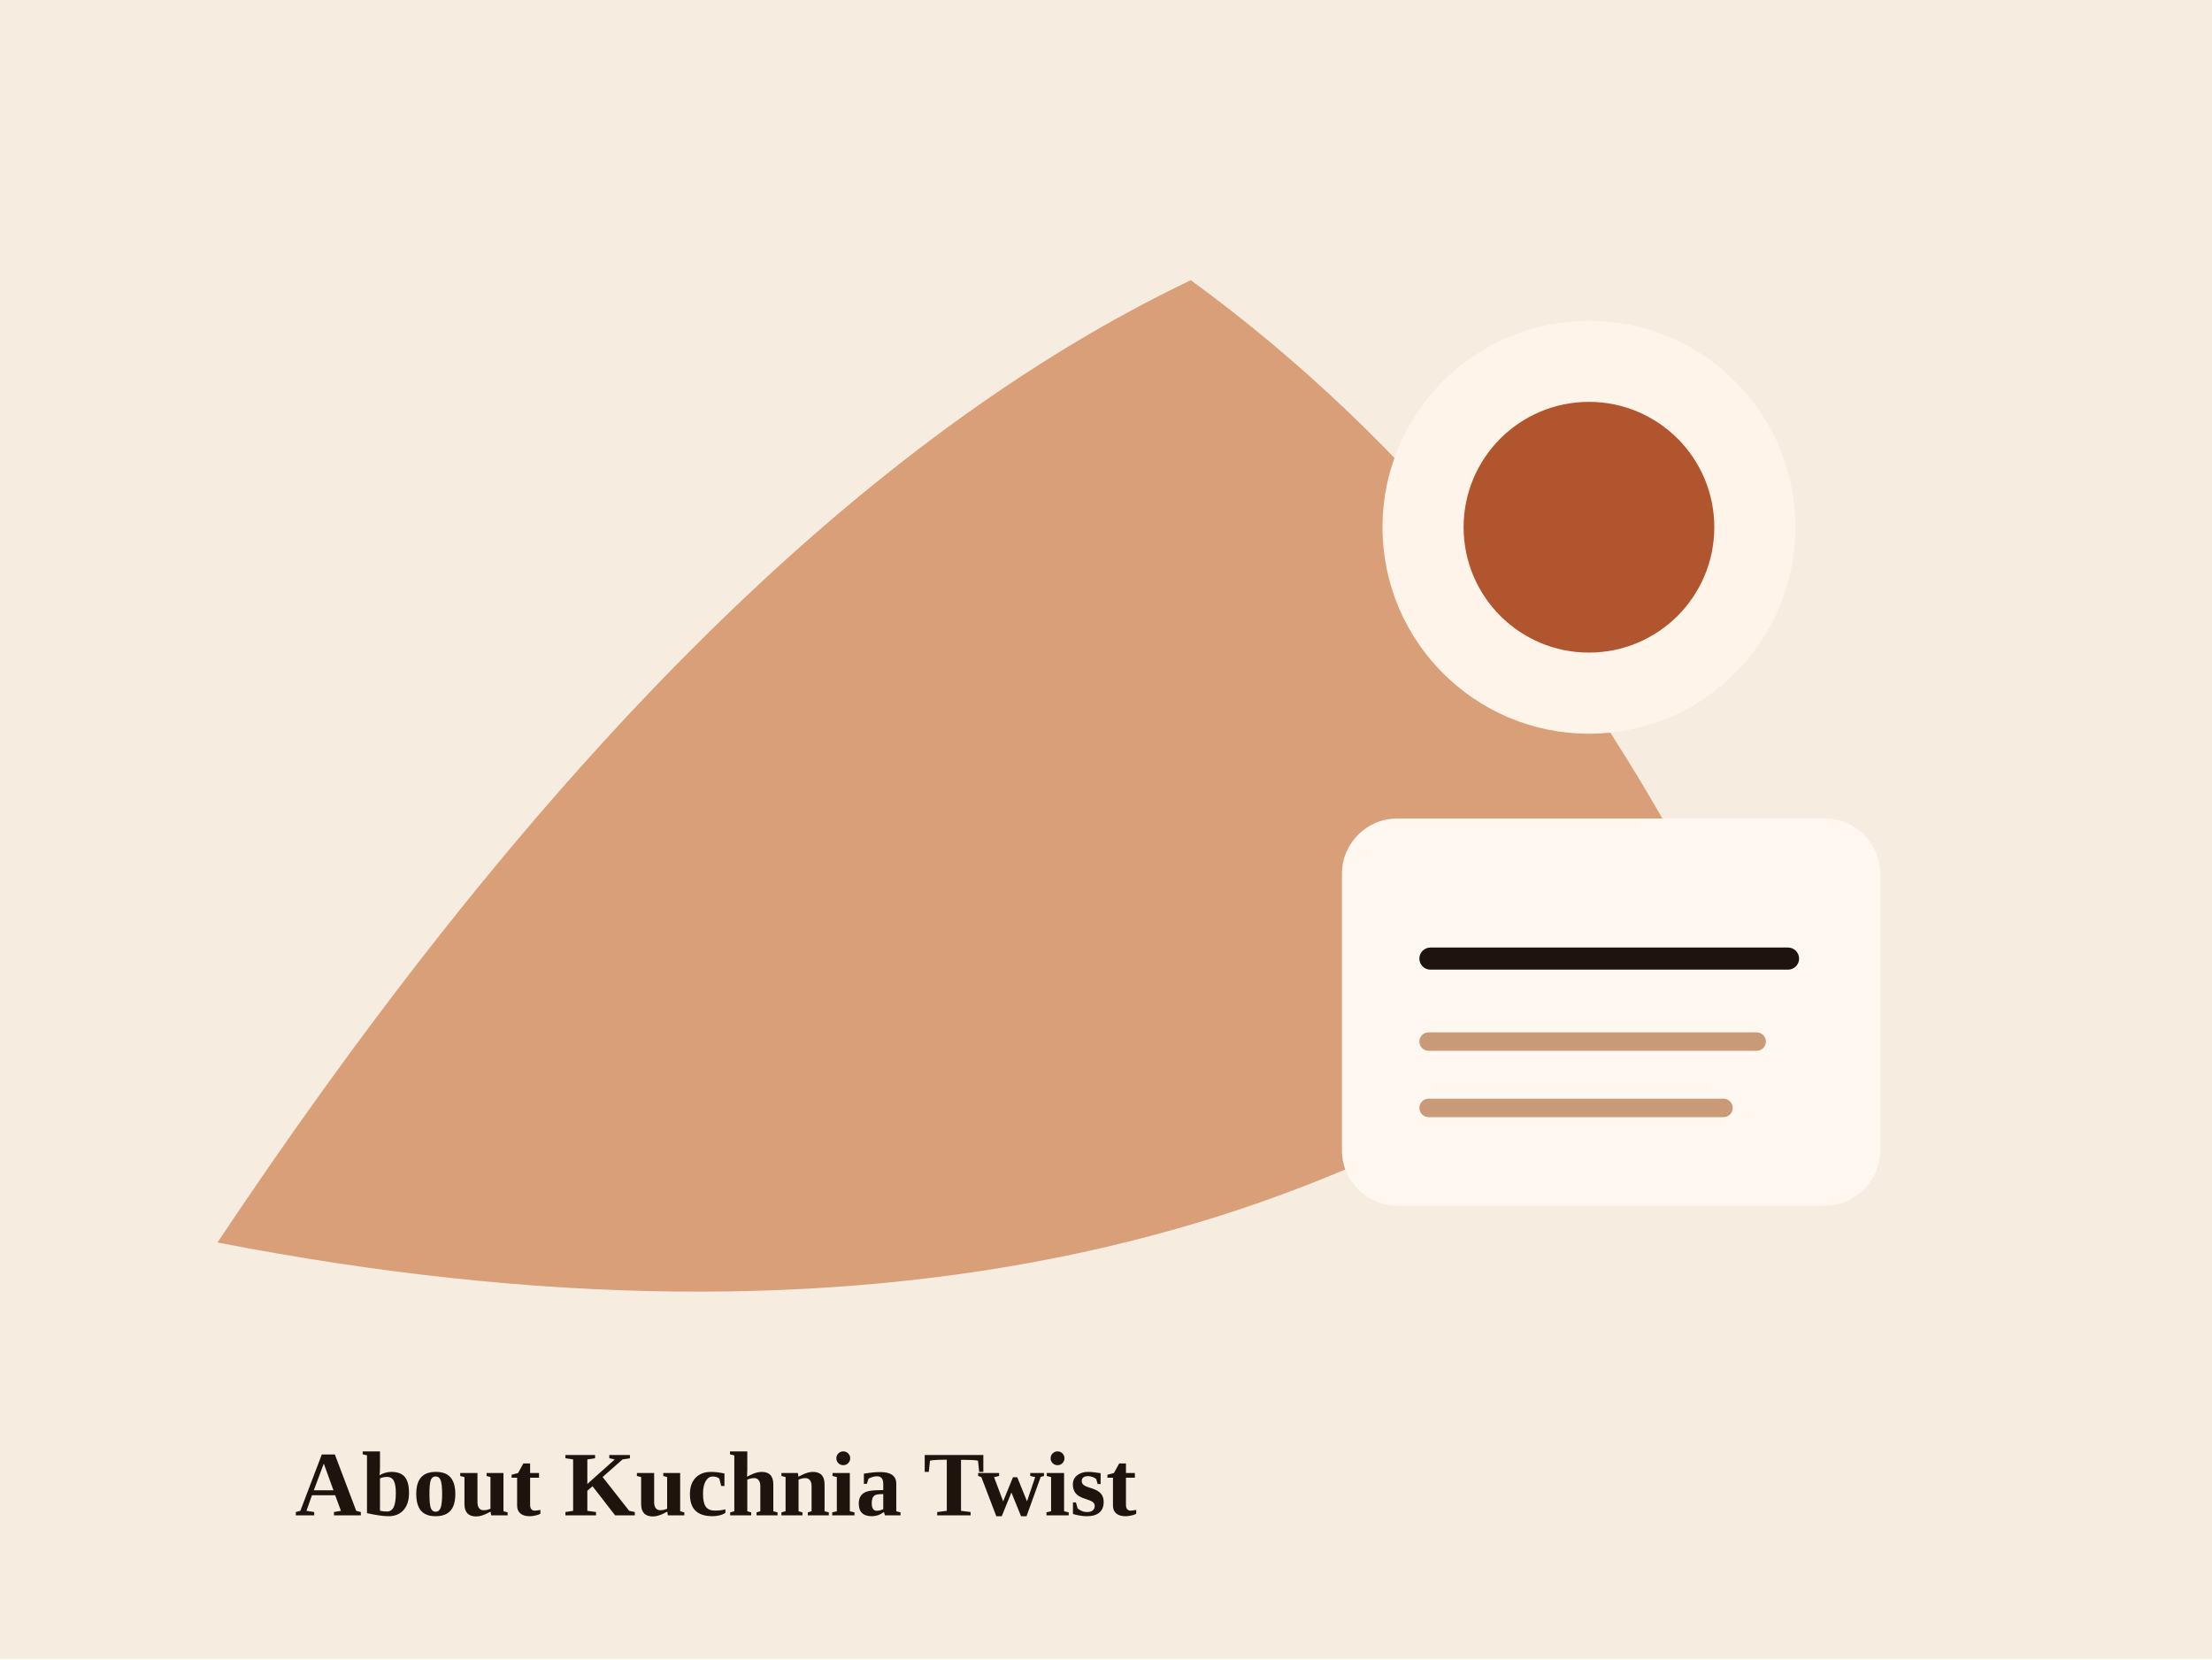
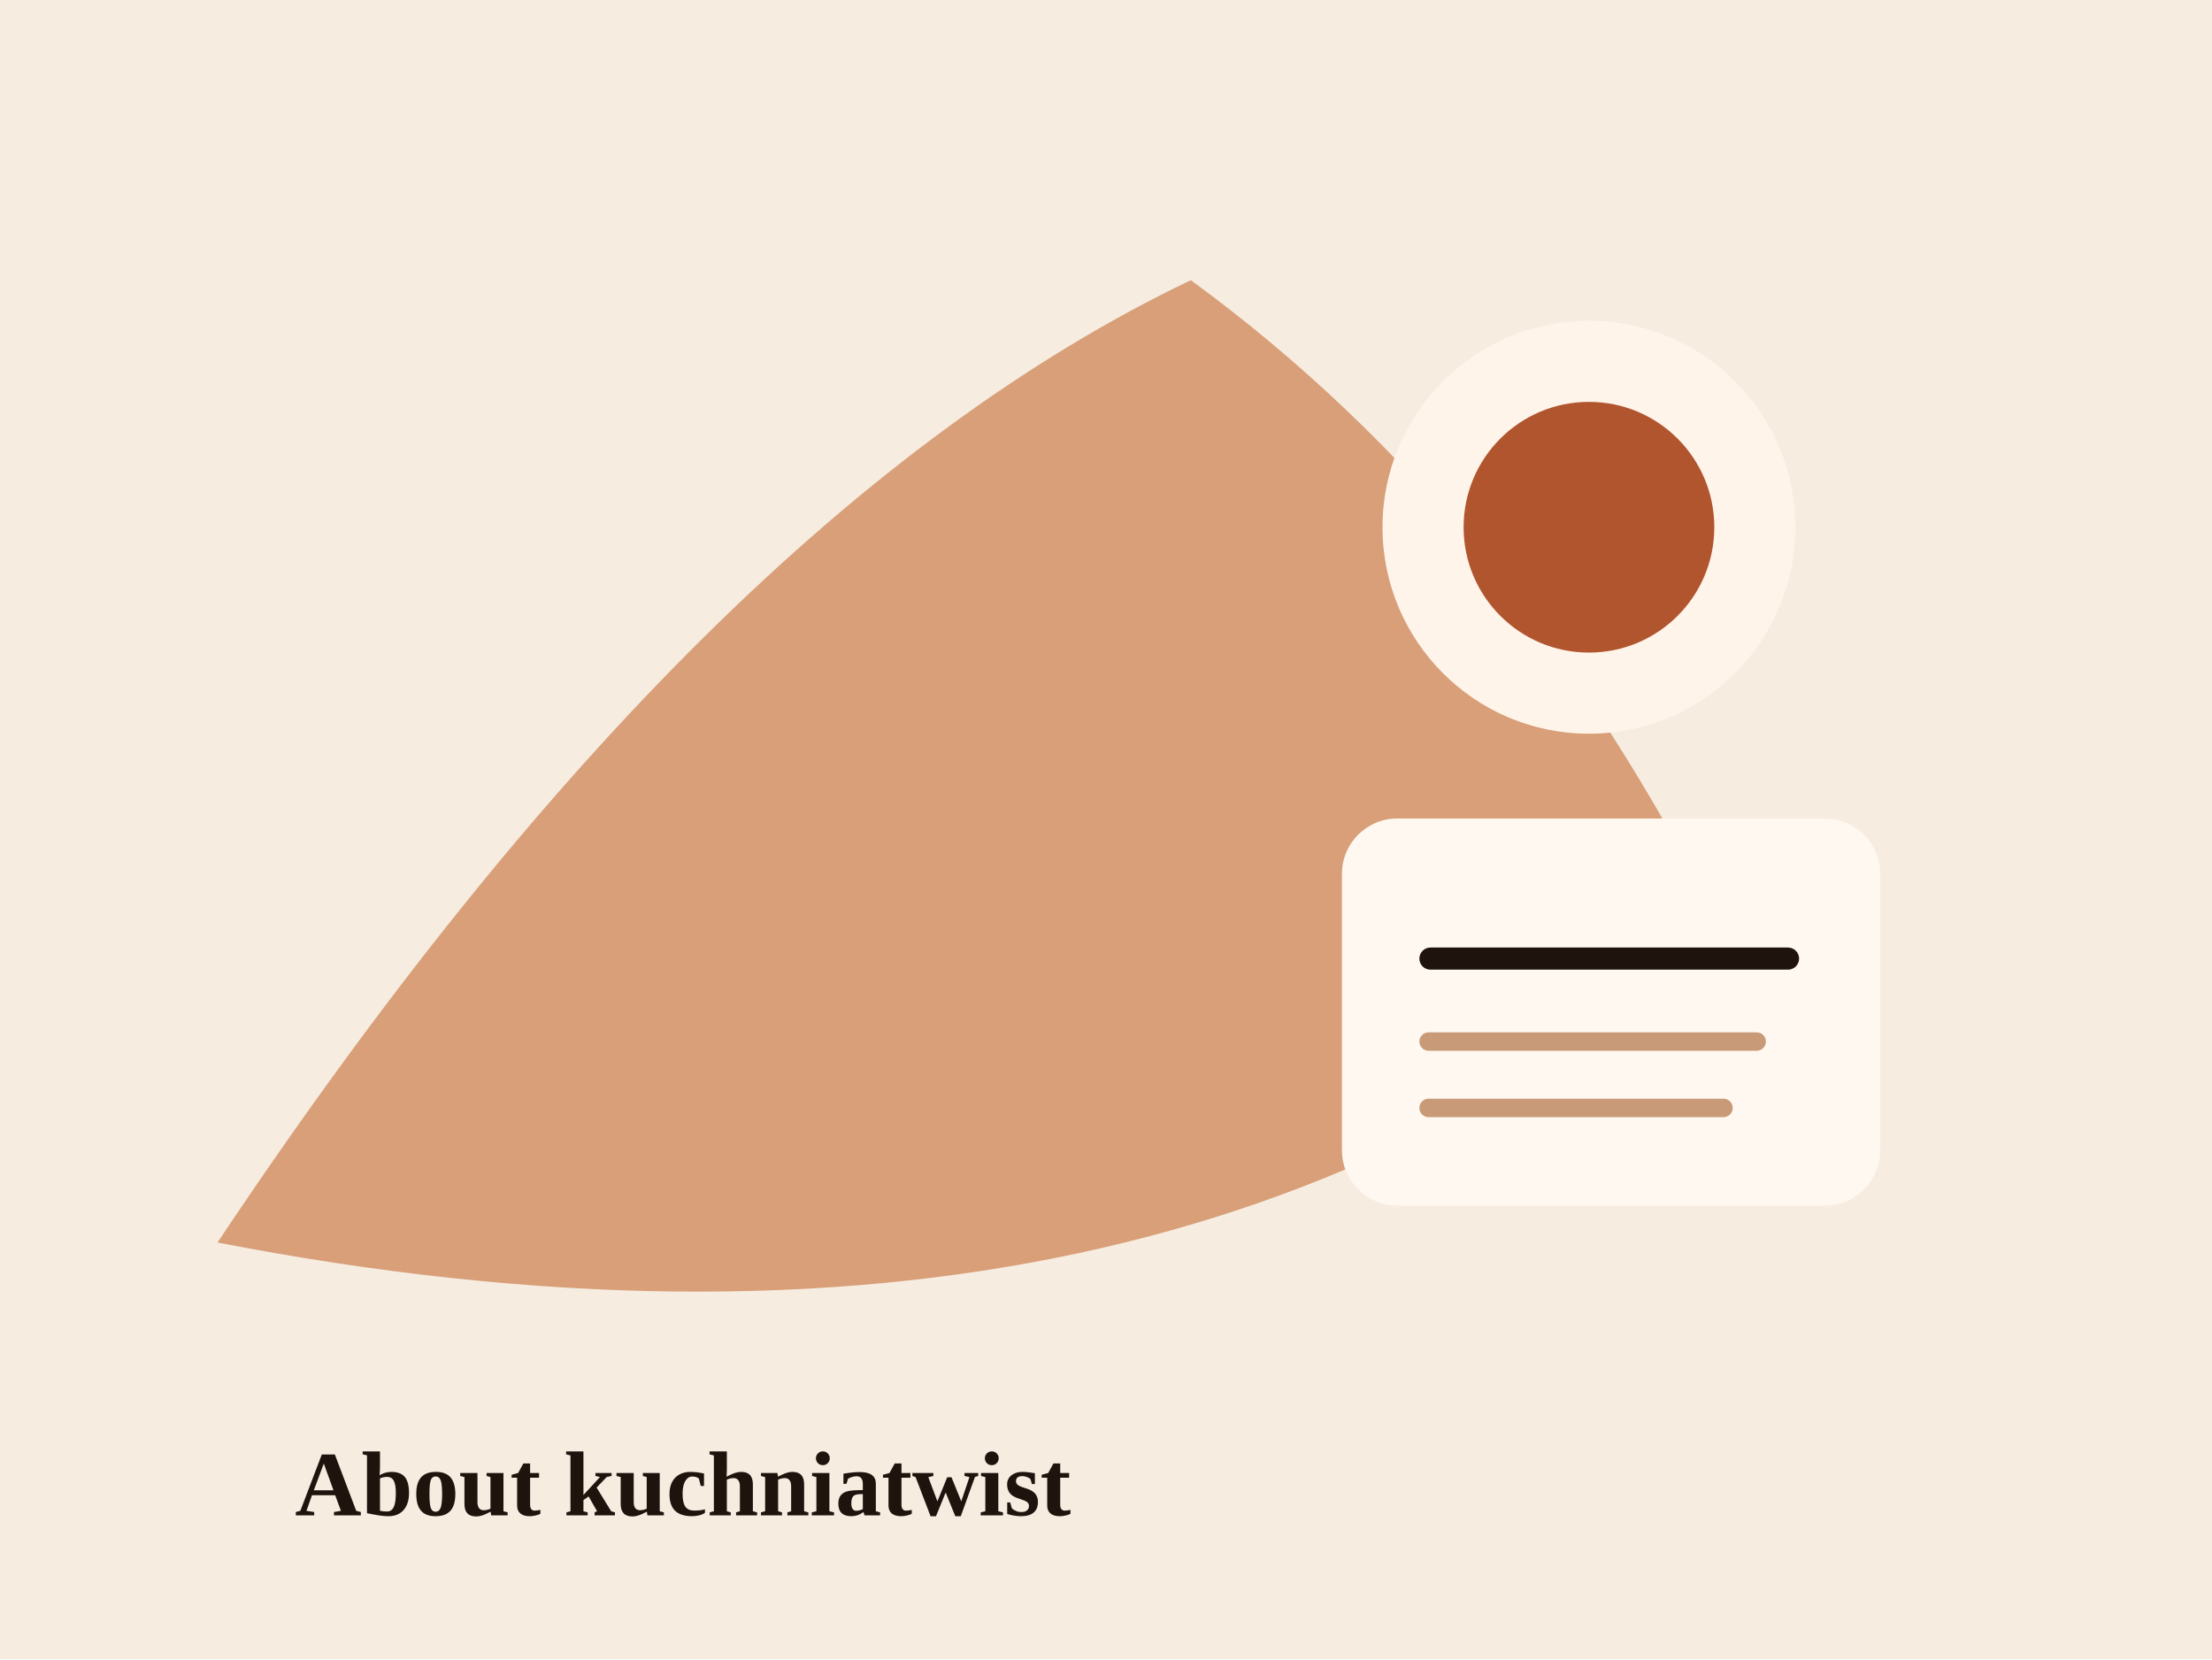
<svg xmlns="http://www.w3.org/2000/svg" viewBox="0 0 1200 900" role="img" aria-labelledby="title desc">
  <rect width="1200" height="900" fill="#f6ece0" />
  <path d="M118 674c176-264 352-438 528-522 118 86 214 204 288 352-192 174-466 238-816 170z" fill="#d89f79" />
  <circle cx="862" cy="286" r="112" fill="#fff4ea" />
  <circle cx="862" cy="286" r="68" fill="#b1552e" />
  <rect x="728" y="444" width="292" height="210" rx="30" fill="#fff8f1" />
  <rect x="770" y="514" width="206" height="12" rx="6" fill="#1f140d" />
  <rect x="770" y="560" width="188" height="10" rx="5" fill="#c89a78" />
  <rect x="770" y="596" width="170" height="10" rx="5" fill="#c89a78" />
-   <text x="160" y="822" font-family="Georgia, 'Times New Roman', serif" font-size="50" font-weight="700" fill="#1f140d">About Kuchnia Twist</text>
+   <text x="160" y="822" font-family="Georgia, 'Times New Roman', serif" font-size="50" font-weight="700" fill="#1f140d">About kuchniatwist</text>
</svg>
